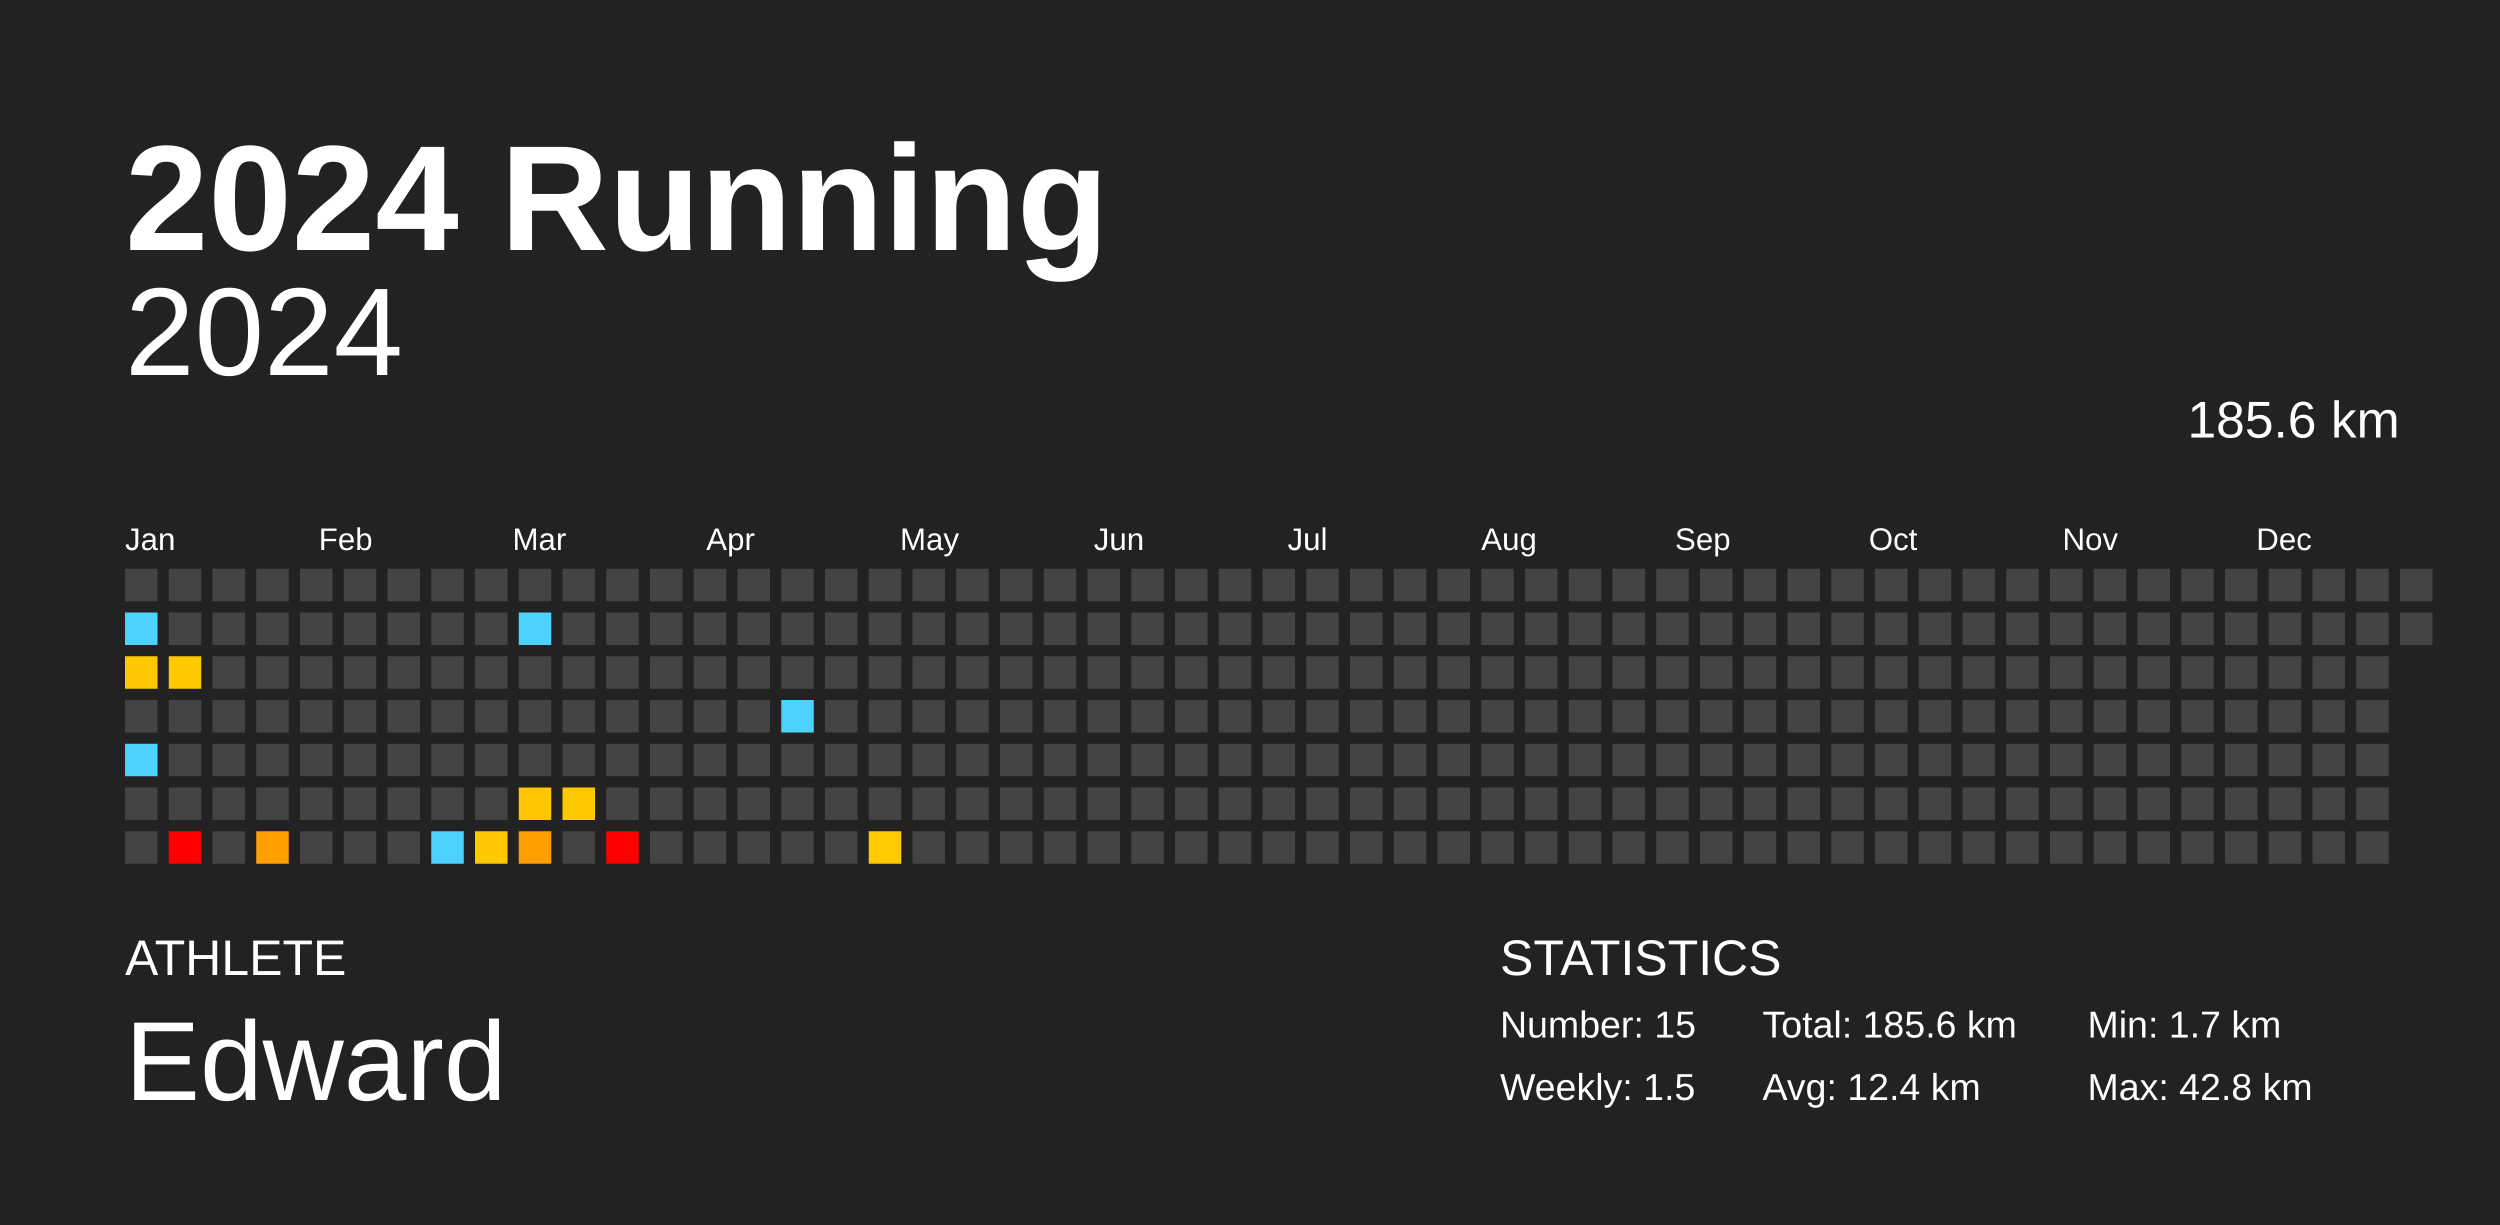
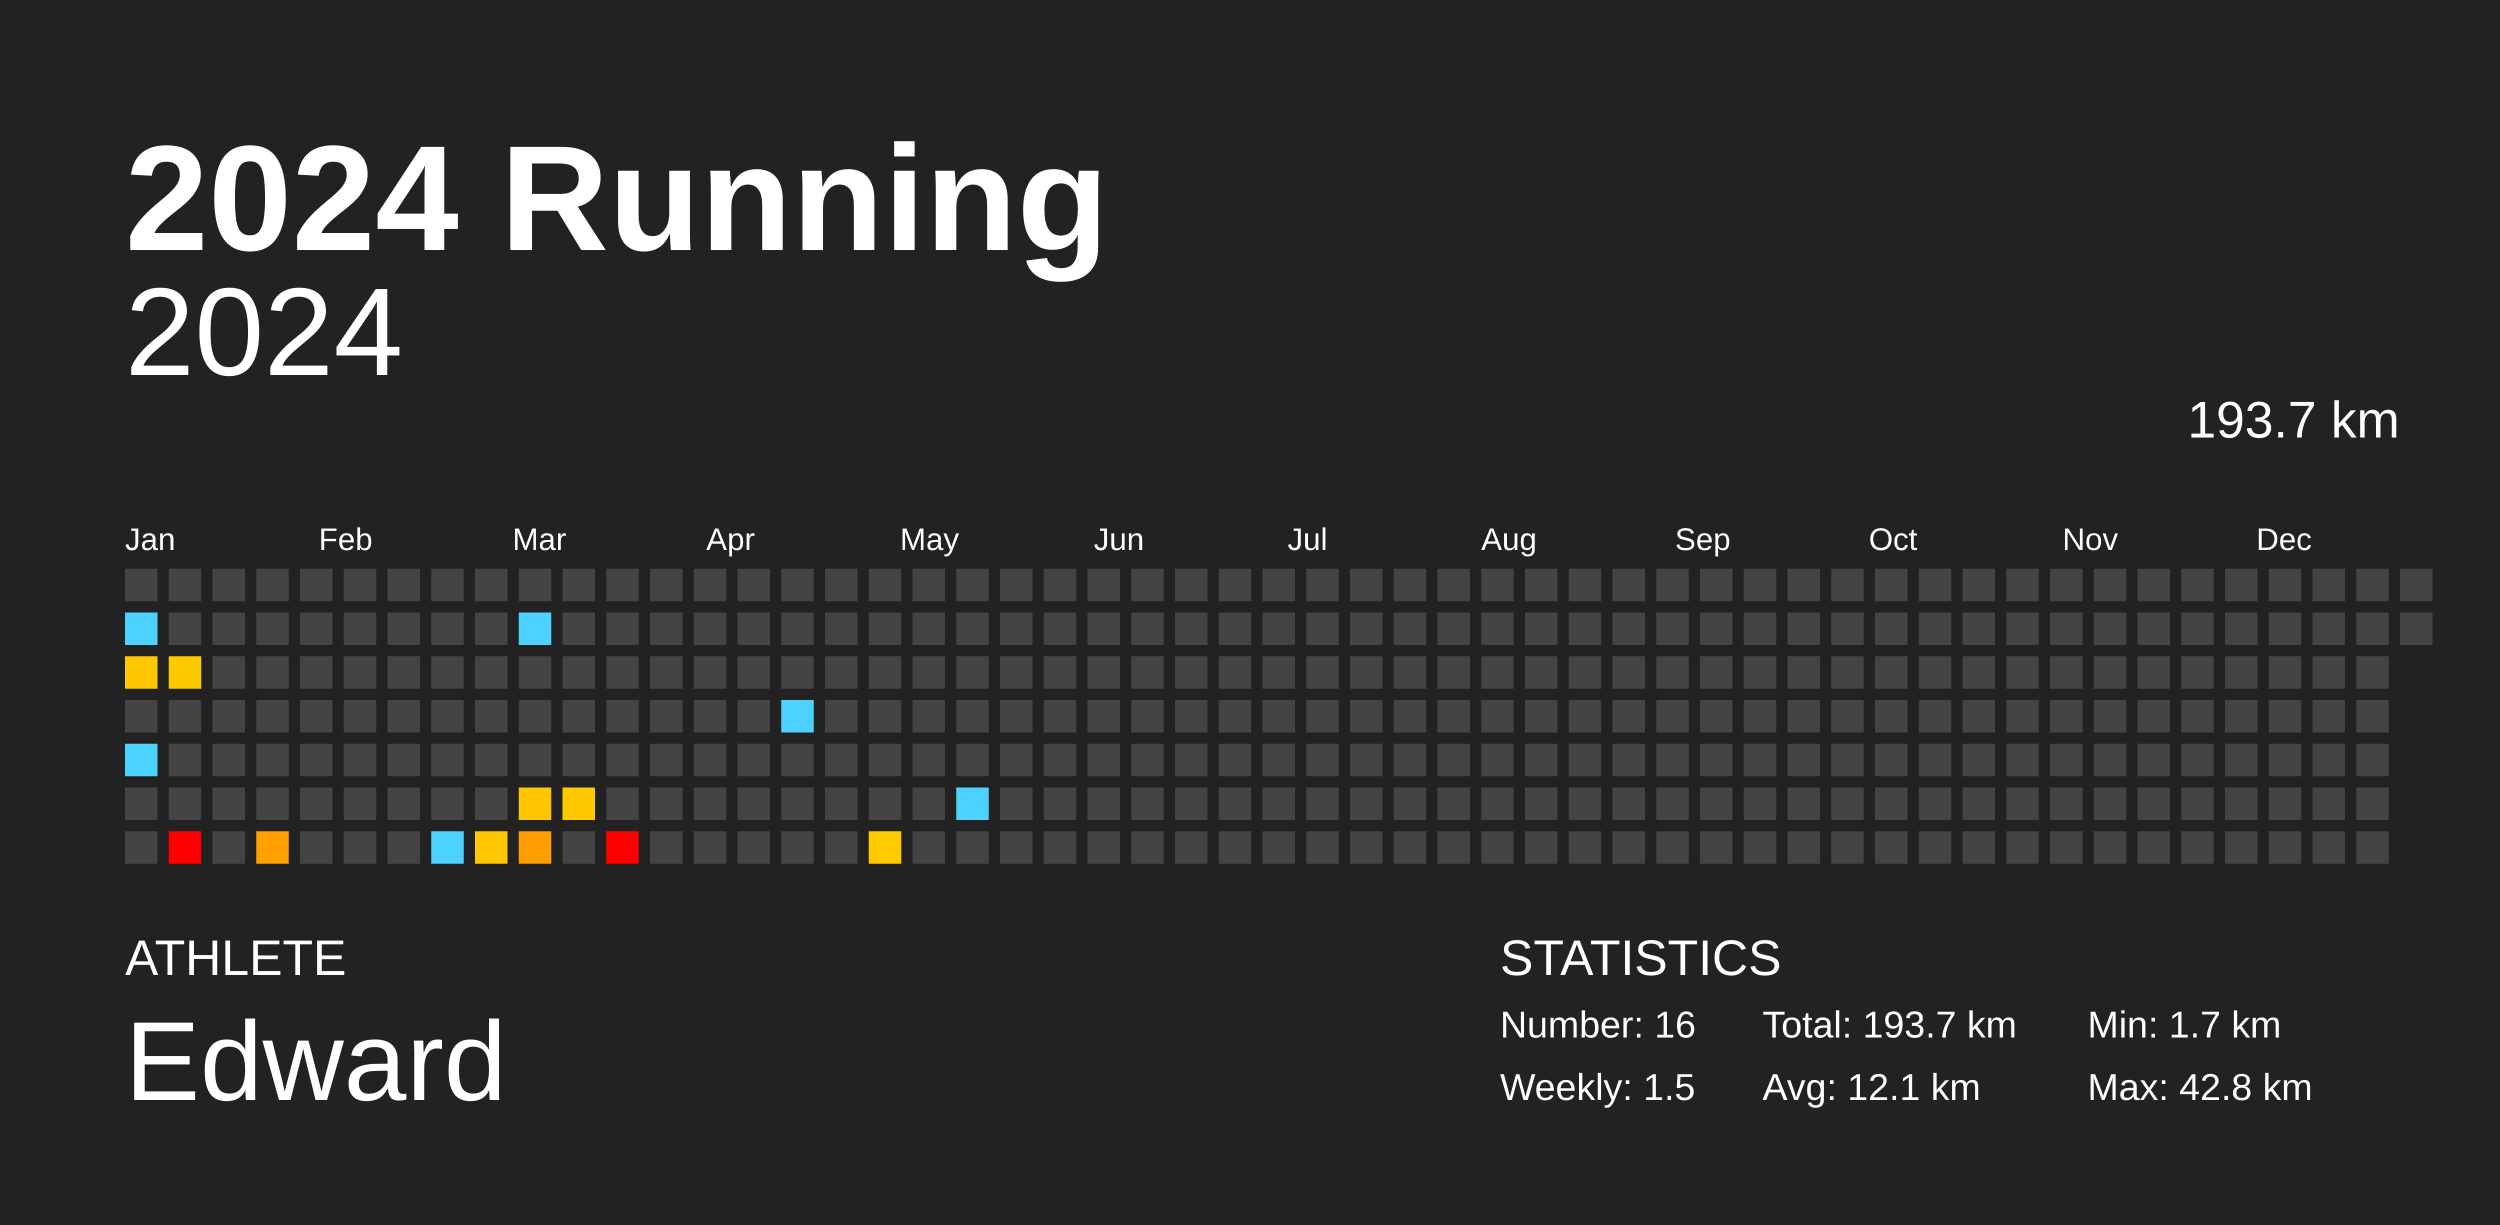
<svg xmlns="http://www.w3.org/2000/svg" baseProfile="full" height="98mm" version="1.1" viewBox="0,0,200,98" width="200mm">
  <defs />
  <rect fill="#222222" height="98" width="200" x="0" y="0" />
  <text fill="#FFFFFF" style="font-size:12px; font-family:Arial; font-weight:bold;" x="10" y="20">2024 Running</text>
  <text fill="#FFFFFF" style="font-size:4px; font-family:Arial" x="10" y="78">ATHLETE</text>
  <text fill="#FFFFFF" style="font-size:9px; font-family:Arial" x="10" y="88">Edward</text>
  <text fill="#FFFFFF" style="font-size:4px; font-family:Arial" x="120" y="78">STATISTICS</text>
-   <text fill="#FFFFFF" style="font-size:3px; font-family:Arial" x="120" y="83">Number: 15</text>
+   <text fill="#FFFFFF" style="font-size:3px; font-family:Arial" x="120" y="83">Number: 16</text>
  <text fill="#FFFFFF" style="font-size:3px; font-family:Arial" x="120" y="88">Weekly: 1.5</text>
-   <text fill="#FFFFFF" style="font-size:3px; font-family:Arial" x="141" y="83">Total: 185.6 km</text>
-   <text fill="#FFFFFF" style="font-size:3px; font-family:Arial" x="141" y="88">Avg: 12.4 km</text>
+   <text fill="#FFFFFF" style="font-size:3px; font-family:Arial" x="141" y="83">Total: 193.7 km</text>
+   <text fill="#FFFFFF" style="font-size:3px; font-family:Arial" x="141" y="88">Avg: 12.1 km</text>
  <text fill="#FFFFFF" style="font-size:3px; font-family:Arial" x="167" y="83">Min: 1.7 km</text>
  <text fill="#FFFFFF" style="font-size:3px; font-family:Arial" x="167" y="88">Max: 42.8 km</text>
  <text alignment-baseline="hanging" fill="#FFFFFF" style="font-size:10.0px; font-family:Arial;" x="10" y="30">2024</text>
-   <text alignment-baseline="hanging" fill="#FFFFFF" style="font-size:4.125px; font-family:Arial;" x="175" y="35">185.6 km</text>
+   <text alignment-baseline="hanging" fill="#FFFFFF" style="font-size:4.125px; font-family:Arial;" x="175" y="35">193.7 km</text>
  <text fill="#FFFFFF" style="font-size:2.5px; font-family:Arial" x="10.0" y="44">Jan</text>
  <text fill="#FFFFFF" style="font-size:2.5px; font-family:Arial" x="25.5" y="44">Feb</text>
  <text fill="#FFFFFF" style="font-size:2.5px; font-family:Arial" x="41.0" y="44">Mar</text>
  <text fill="#FFFFFF" style="font-size:2.5px; font-family:Arial" x="56.5" y="44">Apr</text>
  <text fill="#FFFFFF" style="font-size:2.5px; font-family:Arial" x="72.0" y="44">May</text>
  <text fill="#FFFFFF" style="font-size:2.5px; font-family:Arial" x="87.5" y="44">Jun</text>
  <text fill="#FFFFFF" style="font-size:2.5px; font-family:Arial" x="103.0" y="44">Jul</text>
  <text fill="#FFFFFF" style="font-size:2.5px; font-family:Arial" x="118.5" y="44">Aug</text>
  <text fill="#FFFFFF" style="font-size:2.5px; font-family:Arial" x="134.0" y="44">Sep</text>
  <text fill="#FFFFFF" style="font-size:2.5px; font-family:Arial" x="149.5" y="44">Oct</text>
  <text fill="#FFFFFF" style="font-size:2.5px; font-family:Arial" x="165.0" y="44">Nov</text>
  <text fill="#FFFFFF" style="font-size:2.5px; font-family:Arial" x="180.5" y="44">Dec</text>
  <rect fill="#444444" height="2.6" width="2.6" x="10.0" y="45.5" />
  <rect fill="#4dd2ff" height="2.6" width="2.6" x="10.0" y="49.0" />
  <rect fill="#ffc800" height="2.6" width="2.6" x="10.0" y="52.5" />
  <rect fill="#444444" height="2.6" width="2.6" x="10.0" y="56.0" />
  <rect fill="#4dd2ff" height="2.6" width="2.6" x="10.0" y="59.5" />
  <rect fill="#444444" height="2.6" width="2.6" x="10.0" y="63.0" />
  <rect fill="#444444" height="2.6" width="2.6" x="10.0" y="66.5" />
  <rect fill="#444444" height="2.6" width="2.6" x="13.5" y="45.5" />
  <rect fill="#444444" height="2.6" width="2.6" x="13.5" y="49.0" />
  <rect fill="#ffc900" height="2.6" width="2.6" x="13.5" y="52.5" />
  <rect fill="#444444" height="2.6" width="2.6" x="13.5" y="56.0" />
  <rect fill="#444444" height="2.6" width="2.6" x="13.5" y="59.5" />
  <rect fill="#444444" height="2.6" width="2.6" x="13.5" y="63.0" />
  <rect fill="red" height="2.6" width="2.6" x="13.5" y="66.5" />
  <rect fill="#444444" height="2.6" width="2.6" x="17.0" y="45.5" />
  <rect fill="#444444" height="2.6" width="2.6" x="17.0" y="49.0" />
  <rect fill="#444444" height="2.6" width="2.6" x="17.0" y="52.5" />
  <rect fill="#444444" height="2.6" width="2.6" x="17.0" y="56.0" />
  <rect fill="#444444" height="2.6" width="2.6" x="17.0" y="59.5" />
  <rect fill="#444444" height="2.6" width="2.6" x="17.0" y="63.0" />
  <rect fill="#444444" height="2.6" width="2.6" x="17.0" y="66.5" />
  <rect fill="#444444" height="2.6" width="2.6" x="20.5" y="45.5" />
  <rect fill="#444444" height="2.6" width="2.6" x="20.5" y="49.0" />
  <rect fill="#444444" height="2.6" width="2.6" x="20.5" y="52.5" />
  <rect fill="#444444" height="2.6" width="2.6" x="20.5" y="56.0" />
  <rect fill="#444444" height="2.6" width="2.6" x="20.5" y="59.5" />
  <rect fill="#444444" height="2.6" width="2.6" x="20.5" y="63.0" />
  <rect fill="#ffa000" height="2.6" width="2.6" x="20.5" y="66.5" />
  <rect fill="#444444" height="2.6" width="2.6" x="24.0" y="45.5" />
  <rect fill="#444444" height="2.6" width="2.6" x="24.0" y="49.0" />
  <rect fill="#444444" height="2.6" width="2.6" x="24.0" y="52.5" />
  <rect fill="#444444" height="2.6" width="2.6" x="24.0" y="56.0" />
  <rect fill="#444444" height="2.6" width="2.6" x="24.0" y="59.5" />
  <rect fill="#444444" height="2.6" width="2.6" x="24.0" y="63.0" />
  <rect fill="#444444" height="2.6" width="2.6" x="24.0" y="66.5" />
  <rect fill="#444444" height="2.6" width="2.6" x="27.5" y="45.5" />
  <rect fill="#444444" height="2.6" width="2.6" x="27.5" y="49.0" />
  <rect fill="#444444" height="2.6" width="2.6" x="27.5" y="52.5" />
  <rect fill="#444444" height="2.6" width="2.6" x="27.5" y="56.0" />
  <rect fill="#444444" height="2.6" width="2.6" x="27.5" y="59.5" />
  <rect fill="#444444" height="2.6" width="2.6" x="27.5" y="63.0" />
  <rect fill="#444444" height="2.6" width="2.6" x="27.5" y="66.5" />
  <rect fill="#444444" height="2.6" width="2.6" x="31.0" y="45.5" />
  <rect fill="#444444" height="2.6" width="2.6" x="31.0" y="49.0" />
  <rect fill="#444444" height="2.6" width="2.6" x="31.0" y="52.5" />
  <rect fill="#444444" height="2.6" width="2.6" x="31.0" y="56.0" />
  <rect fill="#444444" height="2.6" width="2.6" x="31.0" y="59.5" />
  <rect fill="#444444" height="2.6" width="2.6" x="31.0" y="63.0" />
  <rect fill="#444444" height="2.6" width="2.6" x="31.0" y="66.5" />
  <rect fill="#444444" height="2.6" width="2.6" x="34.5" y="45.5" />
  <rect fill="#444444" height="2.6" width="2.6" x="34.5" y="49.0" />
  <rect fill="#444444" height="2.6" width="2.6" x="34.5" y="52.5" />
  <rect fill="#444444" height="2.6" width="2.6" x="34.5" y="56.0" />
  <rect fill="#444444" height="2.6" width="2.6" x="34.5" y="59.5" />
  <rect fill="#444444" height="2.6" width="2.6" x="34.5" y="63.0" />
  <rect fill="#4dd2ff" height="2.6" width="2.6" x="34.5" y="66.5" />
  <rect fill="#444444" height="2.6" width="2.6" x="38.0" y="45.5" />
  <rect fill="#444444" height="2.6" width="2.6" x="38.0" y="49.0" />
  <rect fill="#444444" height="2.6" width="2.6" x="38.0" y="52.5" />
  <rect fill="#444444" height="2.6" width="2.6" x="38.0" y="56.0" />
  <rect fill="#444444" height="2.6" width="2.6" x="38.0" y="59.5" />
  <rect fill="#444444" height="2.6" width="2.6" x="38.0" y="63.0" />
  <rect fill="#ffc800" height="2.6" width="2.6" x="38.0" y="66.5" />
  <rect fill="#444444" height="2.6" width="2.6" x="41.5" y="45.5" />
  <rect fill="#4dd2ff" height="2.6" width="2.6" x="41.5" y="49.0" />
  <rect fill="#444444" height="2.6" width="2.6" x="41.5" y="52.5" />
  <rect fill="#444444" height="2.6" width="2.6" x="41.5" y="56.0" />
  <rect fill="#444444" height="2.6" width="2.6" x="41.5" y="59.5" />
  <rect fill="#ffc500" height="2.6" width="2.6" x="41.5" y="63.0" />
  <rect fill="#ff9e00" height="2.6" width="2.6" x="41.5" y="66.5" />
  <rect fill="#444444" height="2.6" width="2.6" x="45.0" y="45.5" />
  <rect fill="#444444" height="2.6" width="2.6" x="45.0" y="49.0" />
  <rect fill="#444444" height="2.6" width="2.6" x="45.0" y="52.5" />
  <rect fill="#444444" height="2.6" width="2.6" x="45.0" y="56.0" />
  <rect fill="#444444" height="2.6" width="2.6" x="45.0" y="59.5" />
  <rect fill="#ffc900" height="2.6" width="2.6" x="45.0" y="63.0" />
  <rect fill="#444444" height="2.6" width="2.6" x="45.0" y="66.5" />
  <rect fill="#444444" height="2.6" width="2.6" x="48.5" y="45.5" />
  <rect fill="#444444" height="2.6" width="2.6" x="48.5" y="49.0" />
  <rect fill="#444444" height="2.6" width="2.6" x="48.5" y="52.5" />
  <rect fill="#444444" height="2.6" width="2.6" x="48.5" y="56.0" />
  <rect fill="#444444" height="2.6" width="2.6" x="48.5" y="59.5" />
  <rect fill="#444444" height="2.6" width="2.6" x="48.5" y="63.0" />
  <rect fill="red" height="2.6" width="2.6" x="48.5" y="66.5" />
  <rect fill="#444444" height="2.6" width="2.6" x="52.0" y="45.5" />
  <rect fill="#444444" height="2.6" width="2.6" x="52.0" y="49.0" />
  <rect fill="#444444" height="2.6" width="2.6" x="52.0" y="52.5" />
  <rect fill="#444444" height="2.6" width="2.6" x="52.0" y="56.0" />
  <rect fill="#444444" height="2.6" width="2.6" x="52.0" y="59.5" />
  <rect fill="#444444" height="2.6" width="2.6" x="52.0" y="63.0" />
  <rect fill="#444444" height="2.6" width="2.6" x="52.0" y="66.5" />
  <rect fill="#444444" height="2.6" width="2.6" x="55.5" y="45.5" />
  <rect fill="#444444" height="2.6" width="2.6" x="55.5" y="49.0" />
  <rect fill="#444444" height="2.6" width="2.6" x="55.5" y="52.5" />
  <rect fill="#444444" height="2.6" width="2.6" x="55.5" y="56.0" />
  <rect fill="#444444" height="2.6" width="2.6" x="55.5" y="59.5" />
  <rect fill="#444444" height="2.6" width="2.6" x="55.5" y="63.0" />
  <rect fill="#444444" height="2.6" width="2.6" x="55.5" y="66.5" />
  <rect fill="#444444" height="2.6" width="2.6" x="59.0" y="45.5" />
  <rect fill="#444444" height="2.6" width="2.6" x="59.0" y="49.0" />
  <rect fill="#444444" height="2.6" width="2.6" x="59.0" y="52.5" />
  <rect fill="#444444" height="2.6" width="2.6" x="59.0" y="56.0" />
  <rect fill="#444444" height="2.6" width="2.6" x="59.0" y="59.5" />
  <rect fill="#444444" height="2.6" width="2.6" x="59.0" y="63.0" />
  <rect fill="#444444" height="2.6" width="2.6" x="59.0" y="66.5" />
  <rect fill="#444444" height="2.6" width="2.6" x="62.5" y="45.5" />
  <rect fill="#444444" height="2.6" width="2.6" x="62.5" y="49.0" />
  <rect fill="#444444" height="2.6" width="2.6" x="62.5" y="52.5" />
  <rect fill="#4dd2ff" height="2.6" width="2.6" x="62.5" y="56.0" />
  <rect fill="#444444" height="2.6" width="2.6" x="62.5" y="59.5" />
  <rect fill="#444444" height="2.6" width="2.6" x="62.5" y="63.0" />
  <rect fill="#444444" height="2.6" width="2.6" x="62.5" y="66.5" />
  <rect fill="#444444" height="2.6" width="2.6" x="66.0" y="45.5" />
  <rect fill="#444444" height="2.6" width="2.6" x="66.0" y="49.0" />
  <rect fill="#444444" height="2.6" width="2.6" x="66.0" y="52.5" />
  <rect fill="#444444" height="2.6" width="2.6" x="66.0" y="56.0" />
  <rect fill="#444444" height="2.6" width="2.6" x="66.0" y="59.5" />
  <rect fill="#444444" height="2.6" width="2.6" x="66.0" y="63.0" />
  <rect fill="#444444" height="2.6" width="2.6" x="66.0" y="66.5" />
  <rect fill="#444444" height="2.6" width="2.6" x="69.5" y="45.5" />
  <rect fill="#444444" height="2.6" width="2.6" x="69.5" y="49.0" />
  <rect fill="#444444" height="2.6" width="2.6" x="69.5" y="52.5" />
  <rect fill="#444444" height="2.6" width="2.6" x="69.5" y="56.0" />
  <rect fill="#444444" height="2.6" width="2.6" x="69.5" y="59.5" />
  <rect fill="#444444" height="2.6" width="2.6" x="69.5" y="63.0" />
  <rect fill="#ffcb00" height="2.6" width="2.6" x="69.5" y="66.5" />
  <rect fill="#444444" height="2.6" width="2.6" x="73.0" y="45.5" />
  <rect fill="#444444" height="2.6" width="2.6" x="73.0" y="49.0" />
  <rect fill="#444444" height="2.6" width="2.6" x="73.0" y="52.5" />
  <rect fill="#444444" height="2.6" width="2.6" x="73.0" y="56.0" />
  <rect fill="#444444" height="2.6" width="2.6" x="73.0" y="59.5" />
  <rect fill="#444444" height="2.6" width="2.6" x="73.0" y="63.0" />
  <rect fill="#444444" height="2.6" width="2.6" x="73.0" y="66.5" />
  <rect fill="#444444" height="2.6" width="2.6" x="76.5" y="45.5" />
  <rect fill="#444444" height="2.6" width="2.6" x="76.5" y="49.0" />
  <rect fill="#444444" height="2.6" width="2.6" x="76.5" y="52.5" />
  <rect fill="#444444" height="2.6" width="2.6" x="76.5" y="56.0" />
  <rect fill="#444444" height="2.6" width="2.6" x="76.5" y="59.5" />
-   <rect fill="#444444" height="2.6" width="2.6" x="76.5" y="63.0" />
+   <rect fill="#4dd2ff" height="2.6" width="2.6" x="76.5" y="63.0" />
  <rect fill="#444444" height="2.6" width="2.6" x="76.5" y="66.5" />
  <rect fill="#444444" height="2.6" width="2.6" x="80.0" y="45.5" />
  <rect fill="#444444" height="2.6" width="2.6" x="80.0" y="49.0" />
  <rect fill="#444444" height="2.6" width="2.6" x="80.0" y="52.5" />
  <rect fill="#444444" height="2.6" width="2.6" x="80.0" y="56.0" />
  <rect fill="#444444" height="2.6" width="2.6" x="80.0" y="59.5" />
  <rect fill="#444444" height="2.6" width="2.6" x="80.0" y="63.0" />
  <rect fill="#444444" height="2.6" width="2.6" x="80.0" y="66.5" />
  <rect fill="#444444" height="2.6" width="2.6" x="83.5" y="45.5" />
  <rect fill="#444444" height="2.6" width="2.6" x="83.5" y="49.0" />
  <rect fill="#444444" height="2.6" width="2.6" x="83.5" y="52.5" />
  <rect fill="#444444" height="2.6" width="2.6" x="83.5" y="56.0" />
  <rect fill="#444444" height="2.6" width="2.6" x="83.5" y="59.5" />
  <rect fill="#444444" height="2.6" width="2.6" x="83.5" y="63.0" />
  <rect fill="#444444" height="2.6" width="2.6" x="83.5" y="66.5" />
  <rect fill="#444444" height="2.6" width="2.6" x="87.0" y="45.5" />
  <rect fill="#444444" height="2.6" width="2.6" x="87.0" y="49.0" />
  <rect fill="#444444" height="2.6" width="2.6" x="87.0" y="52.5" />
  <rect fill="#444444" height="2.6" width="2.6" x="87.0" y="56.0" />
  <rect fill="#444444" height="2.6" width="2.6" x="87.0" y="59.5" />
  <rect fill="#444444" height="2.6" width="2.6" x="87.0" y="63.0" />
  <rect fill="#444444" height="2.6" width="2.6" x="87.0" y="66.5" />
  <rect fill="#444444" height="2.6" width="2.6" x="90.5" y="45.5" />
  <rect fill="#444444" height="2.6" width="2.6" x="90.5" y="49.0" />
  <rect fill="#444444" height="2.6" width="2.6" x="90.5" y="52.5" />
  <rect fill="#444444" height="2.6" width="2.6" x="90.5" y="56.0" />
  <rect fill="#444444" height="2.6" width="2.6" x="90.5" y="59.5" />
  <rect fill="#444444" height="2.6" width="2.6" x="90.5" y="63.0" />
  <rect fill="#444444" height="2.6" width="2.6" x="90.5" y="66.5" />
  <rect fill="#444444" height="2.6" width="2.6" x="94.0" y="45.5" />
  <rect fill="#444444" height="2.6" width="2.6" x="94.0" y="49.0" />
  <rect fill="#444444" height="2.6" width="2.6" x="94.0" y="52.5" />
  <rect fill="#444444" height="2.6" width="2.6" x="94.0" y="56.0" />
  <rect fill="#444444" height="2.6" width="2.6" x="94.0" y="59.5" />
  <rect fill="#444444" height="2.6" width="2.6" x="94.0" y="63.0" />
  <rect fill="#444444" height="2.6" width="2.6" x="94.0" y="66.5" />
  <rect fill="#444444" height="2.6" width="2.6" x="97.5" y="45.5" />
  <rect fill="#444444" height="2.6" width="2.6" x="97.5" y="49.0" />
  <rect fill="#444444" height="2.6" width="2.6" x="97.5" y="52.5" />
  <rect fill="#444444" height="2.6" width="2.6" x="97.5" y="56.0" />
  <rect fill="#444444" height="2.6" width="2.6" x="97.5" y="59.5" />
  <rect fill="#444444" height="2.6" width="2.6" x="97.5" y="63.0" />
  <rect fill="#444444" height="2.6" width="2.6" x="97.5" y="66.5" />
  <rect fill="#444444" height="2.6" width="2.6" x="101.0" y="45.5" />
  <rect fill="#444444" height="2.6" width="2.6" x="101.0" y="49.0" />
  <rect fill="#444444" height="2.6" width="2.6" x="101.0" y="52.5" />
  <rect fill="#444444" height="2.6" width="2.6" x="101.0" y="56.0" />
  <rect fill="#444444" height="2.6" width="2.6" x="101.0" y="59.5" />
  <rect fill="#444444" height="2.6" width="2.6" x="101.0" y="63.0" />
  <rect fill="#444444" height="2.6" width="2.6" x="101.0" y="66.5" />
  <rect fill="#444444" height="2.6" width="2.6" x="104.5" y="45.5" />
  <rect fill="#444444" height="2.6" width="2.6" x="104.5" y="49.0" />
  <rect fill="#444444" height="2.6" width="2.6" x="104.5" y="52.5" />
  <rect fill="#444444" height="2.6" width="2.6" x="104.5" y="56.0" />
  <rect fill="#444444" height="2.6" width="2.6" x="104.5" y="59.5" />
  <rect fill="#444444" height="2.6" width="2.6" x="104.5" y="63.0" />
  <rect fill="#444444" height="2.6" width="2.6" x="104.5" y="66.5" />
  <rect fill="#444444" height="2.6" width="2.6" x="108.0" y="45.5" />
  <rect fill="#444444" height="2.6" width="2.6" x="108.0" y="49.0" />
  <rect fill="#444444" height="2.6" width="2.6" x="108.0" y="52.5" />
  <rect fill="#444444" height="2.6" width="2.6" x="108.0" y="56.0" />
  <rect fill="#444444" height="2.6" width="2.6" x="108.0" y="59.5" />
  <rect fill="#444444" height="2.6" width="2.6" x="108.0" y="63.0" />
  <rect fill="#444444" height="2.6" width="2.6" x="108.0" y="66.5" />
  <rect fill="#444444" height="2.6" width="2.6" x="111.5" y="45.5" />
  <rect fill="#444444" height="2.6" width="2.6" x="111.5" y="49.0" />
  <rect fill="#444444" height="2.6" width="2.6" x="111.5" y="52.5" />
  <rect fill="#444444" height="2.6" width="2.6" x="111.5" y="56.0" />
  <rect fill="#444444" height="2.6" width="2.6" x="111.5" y="59.5" />
  <rect fill="#444444" height="2.6" width="2.6" x="111.5" y="63.0" />
  <rect fill="#444444" height="2.6" width="2.6" x="111.5" y="66.5" />
  <rect fill="#444444" height="2.6" width="2.6" x="115.0" y="45.5" />
  <rect fill="#444444" height="2.6" width="2.6" x="115.0" y="49.0" />
  <rect fill="#444444" height="2.6" width="2.6" x="115.0" y="52.5" />
  <rect fill="#444444" height="2.6" width="2.6" x="115.0" y="56.0" />
  <rect fill="#444444" height="2.6" width="2.6" x="115.0" y="59.5" />
  <rect fill="#444444" height="2.6" width="2.6" x="115.0" y="63.0" />
  <rect fill="#444444" height="2.6" width="2.6" x="115.0" y="66.5" />
  <rect fill="#444444" height="2.6" width="2.6" x="118.5" y="45.5" />
  <rect fill="#444444" height="2.6" width="2.6" x="118.5" y="49.0" />
  <rect fill="#444444" height="2.6" width="2.6" x="118.5" y="52.5" />
  <rect fill="#444444" height="2.6" width="2.6" x="118.5" y="56.0" />
  <rect fill="#444444" height="2.6" width="2.6" x="118.5" y="59.5" />
  <rect fill="#444444" height="2.6" width="2.6" x="118.5" y="63.0" />
  <rect fill="#444444" height="2.6" width="2.6" x="118.5" y="66.5" />
  <rect fill="#444444" height="2.6" width="2.6" x="122.0" y="45.5" />
  <rect fill="#444444" height="2.6" width="2.6" x="122.0" y="49.0" />
  <rect fill="#444444" height="2.6" width="2.6" x="122.0" y="52.5" />
  <rect fill="#444444" height="2.6" width="2.6" x="122.0" y="56.0" />
  <rect fill="#444444" height="2.6" width="2.6" x="122.0" y="59.5" />
  <rect fill="#444444" height="2.6" width="2.6" x="122.0" y="63.0" />
  <rect fill="#444444" height="2.6" width="2.6" x="122.0" y="66.5" />
  <rect fill="#444444" height="2.6" width="2.6" x="125.5" y="45.5" />
  <rect fill="#444444" height="2.6" width="2.6" x="125.5" y="49.0" />
  <rect fill="#444444" height="2.6" width="2.6" x="125.5" y="52.5" />
  <rect fill="#444444" height="2.6" width="2.6" x="125.5" y="56.0" />
  <rect fill="#444444" height="2.6" width="2.6" x="125.5" y="59.5" />
  <rect fill="#444444" height="2.6" width="2.6" x="125.5" y="63.0" />
  <rect fill="#444444" height="2.6" width="2.6" x="125.5" y="66.5" />
  <rect fill="#444444" height="2.6" width="2.6" x="129.0" y="45.5" />
  <rect fill="#444444" height="2.6" width="2.6" x="129.0" y="49.0" />
  <rect fill="#444444" height="2.6" width="2.6" x="129.0" y="52.5" />
  <rect fill="#444444" height="2.6" width="2.6" x="129.0" y="56.0" />
  <rect fill="#444444" height="2.6" width="2.6" x="129.0" y="59.5" />
  <rect fill="#444444" height="2.6" width="2.6" x="129.0" y="63.0" />
  <rect fill="#444444" height="2.6" width="2.6" x="129.0" y="66.5" />
  <rect fill="#444444" height="2.6" width="2.6" x="132.5" y="45.5" />
  <rect fill="#444444" height="2.6" width="2.6" x="132.5" y="49.0" />
  <rect fill="#444444" height="2.6" width="2.6" x="132.5" y="52.5" />
  <rect fill="#444444" height="2.6" width="2.6" x="132.5" y="56.0" />
  <rect fill="#444444" height="2.6" width="2.6" x="132.5" y="59.5" />
  <rect fill="#444444" height="2.6" width="2.6" x="132.5" y="63.0" />
  <rect fill="#444444" height="2.6" width="2.6" x="132.5" y="66.5" />
  <rect fill="#444444" height="2.6" width="2.6" x="136.0" y="45.5" />
  <rect fill="#444444" height="2.6" width="2.6" x="136.0" y="49.0" />
  <rect fill="#444444" height="2.6" width="2.6" x="136.0" y="52.5" />
  <rect fill="#444444" height="2.6" width="2.6" x="136.0" y="56.0" />
  <rect fill="#444444" height="2.6" width="2.6" x="136.0" y="59.5" />
  <rect fill="#444444" height="2.6" width="2.6" x="136.0" y="63.0" />
  <rect fill="#444444" height="2.6" width="2.6" x="136.0" y="66.5" />
  <rect fill="#444444" height="2.6" width="2.6" x="139.5" y="45.5" />
  <rect fill="#444444" height="2.6" width="2.6" x="139.5" y="49.0" />
  <rect fill="#444444" height="2.6" width="2.6" x="139.5" y="52.5" />
  <rect fill="#444444" height="2.6" width="2.6" x="139.5" y="56.0" />
  <rect fill="#444444" height="2.6" width="2.6" x="139.5" y="59.5" />
  <rect fill="#444444" height="2.6" width="2.6" x="139.5" y="63.0" />
  <rect fill="#444444" height="2.6" width="2.6" x="139.5" y="66.5" />
  <rect fill="#444444" height="2.6" width="2.6" x="143.0" y="45.5" />
  <rect fill="#444444" height="2.6" width="2.6" x="143.0" y="49.0" />
  <rect fill="#444444" height="2.6" width="2.6" x="143.0" y="52.5" />
  <rect fill="#444444" height="2.6" width="2.6" x="143.0" y="56.0" />
  <rect fill="#444444" height="2.6" width="2.6" x="143.0" y="59.5" />
  <rect fill="#444444" height="2.6" width="2.6" x="143.0" y="63.0" />
  <rect fill="#444444" height="2.6" width="2.6" x="143.0" y="66.5" />
  <rect fill="#444444" height="2.6" width="2.6" x="146.5" y="45.5" />
  <rect fill="#444444" height="2.6" width="2.6" x="146.5" y="49.0" />
  <rect fill="#444444" height="2.6" width="2.6" x="146.5" y="52.5" />
  <rect fill="#444444" height="2.6" width="2.6" x="146.5" y="56.0" />
  <rect fill="#444444" height="2.6" width="2.6" x="146.5" y="59.5" />
  <rect fill="#444444" height="2.6" width="2.6" x="146.5" y="63.0" />
  <rect fill="#444444" height="2.6" width="2.6" x="146.5" y="66.5" />
  <rect fill="#444444" height="2.6" width="2.6" x="150.0" y="45.5" />
  <rect fill="#444444" height="2.6" width="2.6" x="150.0" y="49.0" />
  <rect fill="#444444" height="2.6" width="2.6" x="150.0" y="52.5" />
  <rect fill="#444444" height="2.6" width="2.6" x="150.0" y="56.0" />
  <rect fill="#444444" height="2.6" width="2.6" x="150.0" y="59.5" />
  <rect fill="#444444" height="2.6" width="2.6" x="150.0" y="63.0" />
  <rect fill="#444444" height="2.6" width="2.6" x="150.0" y="66.5" />
  <rect fill="#444444" height="2.6" width="2.6" x="153.5" y="45.5" />
  <rect fill="#444444" height="2.6" width="2.6" x="153.5" y="49.0" />
  <rect fill="#444444" height="2.6" width="2.6" x="153.5" y="52.5" />
  <rect fill="#444444" height="2.6" width="2.6" x="153.5" y="56.0" />
  <rect fill="#444444" height="2.6" width="2.6" x="153.5" y="59.5" />
  <rect fill="#444444" height="2.6" width="2.6" x="153.5" y="63.0" />
  <rect fill="#444444" height="2.6" width="2.6" x="153.5" y="66.5" />
  <rect fill="#444444" height="2.6" width="2.6" x="157.0" y="45.5" />
  <rect fill="#444444" height="2.6" width="2.6" x="157.0" y="49.0" />
  <rect fill="#444444" height="2.6" width="2.6" x="157.0" y="52.5" />
  <rect fill="#444444" height="2.6" width="2.6" x="157.0" y="56.0" />
  <rect fill="#444444" height="2.6" width="2.6" x="157.0" y="59.5" />
  <rect fill="#444444" height="2.6" width="2.6" x="157.0" y="63.0" />
  <rect fill="#444444" height="2.6" width="2.6" x="157.0" y="66.5" />
  <rect fill="#444444" height="2.6" width="2.6" x="160.5" y="45.5" />
  <rect fill="#444444" height="2.6" width="2.6" x="160.5" y="49.0" />
  <rect fill="#444444" height="2.6" width="2.6" x="160.5" y="52.5" />
  <rect fill="#444444" height="2.6" width="2.6" x="160.5" y="56.0" />
  <rect fill="#444444" height="2.6" width="2.6" x="160.5" y="59.5" />
  <rect fill="#444444" height="2.6" width="2.6" x="160.5" y="63.0" />
  <rect fill="#444444" height="2.6" width="2.6" x="160.5" y="66.5" />
  <rect fill="#444444" height="2.6" width="2.6" x="164.0" y="45.5" />
  <rect fill="#444444" height="2.6" width="2.6" x="164.0" y="49.0" />
  <rect fill="#444444" height="2.6" width="2.6" x="164.0" y="52.5" />
  <rect fill="#444444" height="2.6" width="2.6" x="164.0" y="56.0" />
  <rect fill="#444444" height="2.6" width="2.6" x="164.0" y="59.5" />
  <rect fill="#444444" height="2.6" width="2.6" x="164.0" y="63.0" />
  <rect fill="#444444" height="2.6" width="2.6" x="164.0" y="66.5" />
  <rect fill="#444444" height="2.6" width="2.6" x="167.5" y="45.5" />
  <rect fill="#444444" height="2.6" width="2.6" x="167.5" y="49.0" />
  <rect fill="#444444" height="2.6" width="2.6" x="167.5" y="52.5" />
  <rect fill="#444444" height="2.6" width="2.6" x="167.5" y="56.0" />
  <rect fill="#444444" height="2.6" width="2.6" x="167.5" y="59.5" />
  <rect fill="#444444" height="2.6" width="2.6" x="167.5" y="63.0" />
  <rect fill="#444444" height="2.6" width="2.6" x="167.5" y="66.5" />
  <rect fill="#444444" height="2.6" width="2.6" x="171.0" y="45.5" />
  <rect fill="#444444" height="2.6" width="2.6" x="171.0" y="49.0" />
  <rect fill="#444444" height="2.6" width="2.6" x="171.0" y="52.5" />
  <rect fill="#444444" height="2.6" width="2.6" x="171.0" y="56.0" />
  <rect fill="#444444" height="2.6" width="2.6" x="171.0" y="59.5" />
  <rect fill="#444444" height="2.6" width="2.6" x="171.0" y="63.0" />
  <rect fill="#444444" height="2.6" width="2.6" x="171.0" y="66.5" />
  <rect fill="#444444" height="2.6" width="2.6" x="174.5" y="45.5" />
  <rect fill="#444444" height="2.6" width="2.6" x="174.5" y="49.0" />
  <rect fill="#444444" height="2.6" width="2.6" x="174.5" y="52.5" />
  <rect fill="#444444" height="2.6" width="2.6" x="174.5" y="56.0" />
  <rect fill="#444444" height="2.6" width="2.6" x="174.5" y="59.5" />
  <rect fill="#444444" height="2.6" width="2.6" x="174.5" y="63.0" />
  <rect fill="#444444" height="2.6" width="2.6" x="174.5" y="66.5" />
  <rect fill="#444444" height="2.6" width="2.6" x="178.0" y="45.5" />
  <rect fill="#444444" height="2.6" width="2.6" x="178.0" y="49.0" />
  <rect fill="#444444" height="2.6" width="2.6" x="178.0" y="52.5" />
  <rect fill="#444444" height="2.6" width="2.6" x="178.0" y="56.0" />
  <rect fill="#444444" height="2.6" width="2.6" x="178.0" y="59.5" />
  <rect fill="#444444" height="2.6" width="2.6" x="178.0" y="63.0" />
  <rect fill="#444444" height="2.6" width="2.6" x="178.0" y="66.5" />
  <rect fill="#444444" height="2.6" width="2.6" x="181.5" y="45.5" />
  <rect fill="#444444" height="2.6" width="2.6" x="181.5" y="49.0" />
  <rect fill="#444444" height="2.6" width="2.6" x="181.5" y="52.5" />
  <rect fill="#444444" height="2.6" width="2.6" x="181.5" y="56.0" />
  <rect fill="#444444" height="2.6" width="2.6" x="181.5" y="59.5" />
  <rect fill="#444444" height="2.6" width="2.6" x="181.5" y="63.0" />
  <rect fill="#444444" height="2.6" width="2.6" x="181.5" y="66.5" />
  <rect fill="#444444" height="2.6" width="2.6" x="185.0" y="45.5" />
  <rect fill="#444444" height="2.6" width="2.6" x="185.0" y="49.0" />
  <rect fill="#444444" height="2.6" width="2.6" x="185.0" y="52.5" />
  <rect fill="#444444" height="2.6" width="2.6" x="185.0" y="56.0" />
  <rect fill="#444444" height="2.6" width="2.6" x="185.0" y="59.5" />
  <rect fill="#444444" height="2.6" width="2.6" x="185.0" y="63.0" />
  <rect fill="#444444" height="2.6" width="2.6" x="185.0" y="66.5" />
  <rect fill="#444444" height="2.6" width="2.6" x="188.5" y="45.5" />
  <rect fill="#444444" height="2.6" width="2.6" x="188.5" y="49.0" />
  <rect fill="#444444" height="2.6" width="2.6" x="188.5" y="52.5" />
  <rect fill="#444444" height="2.6" width="2.6" x="188.5" y="56.0" />
  <rect fill="#444444" height="2.6" width="2.6" x="188.5" y="59.5" />
  <rect fill="#444444" height="2.6" width="2.6" x="188.5" y="63.0" />
  <rect fill="#444444" height="2.6" width="2.6" x="188.5" y="66.5" />
  <rect fill="#444444" height="2.6" width="2.6" x="192.0" y="45.5" />
  <rect fill="#444444" height="2.6" width="2.6" x="192.0" y="49.0" />
</svg>
